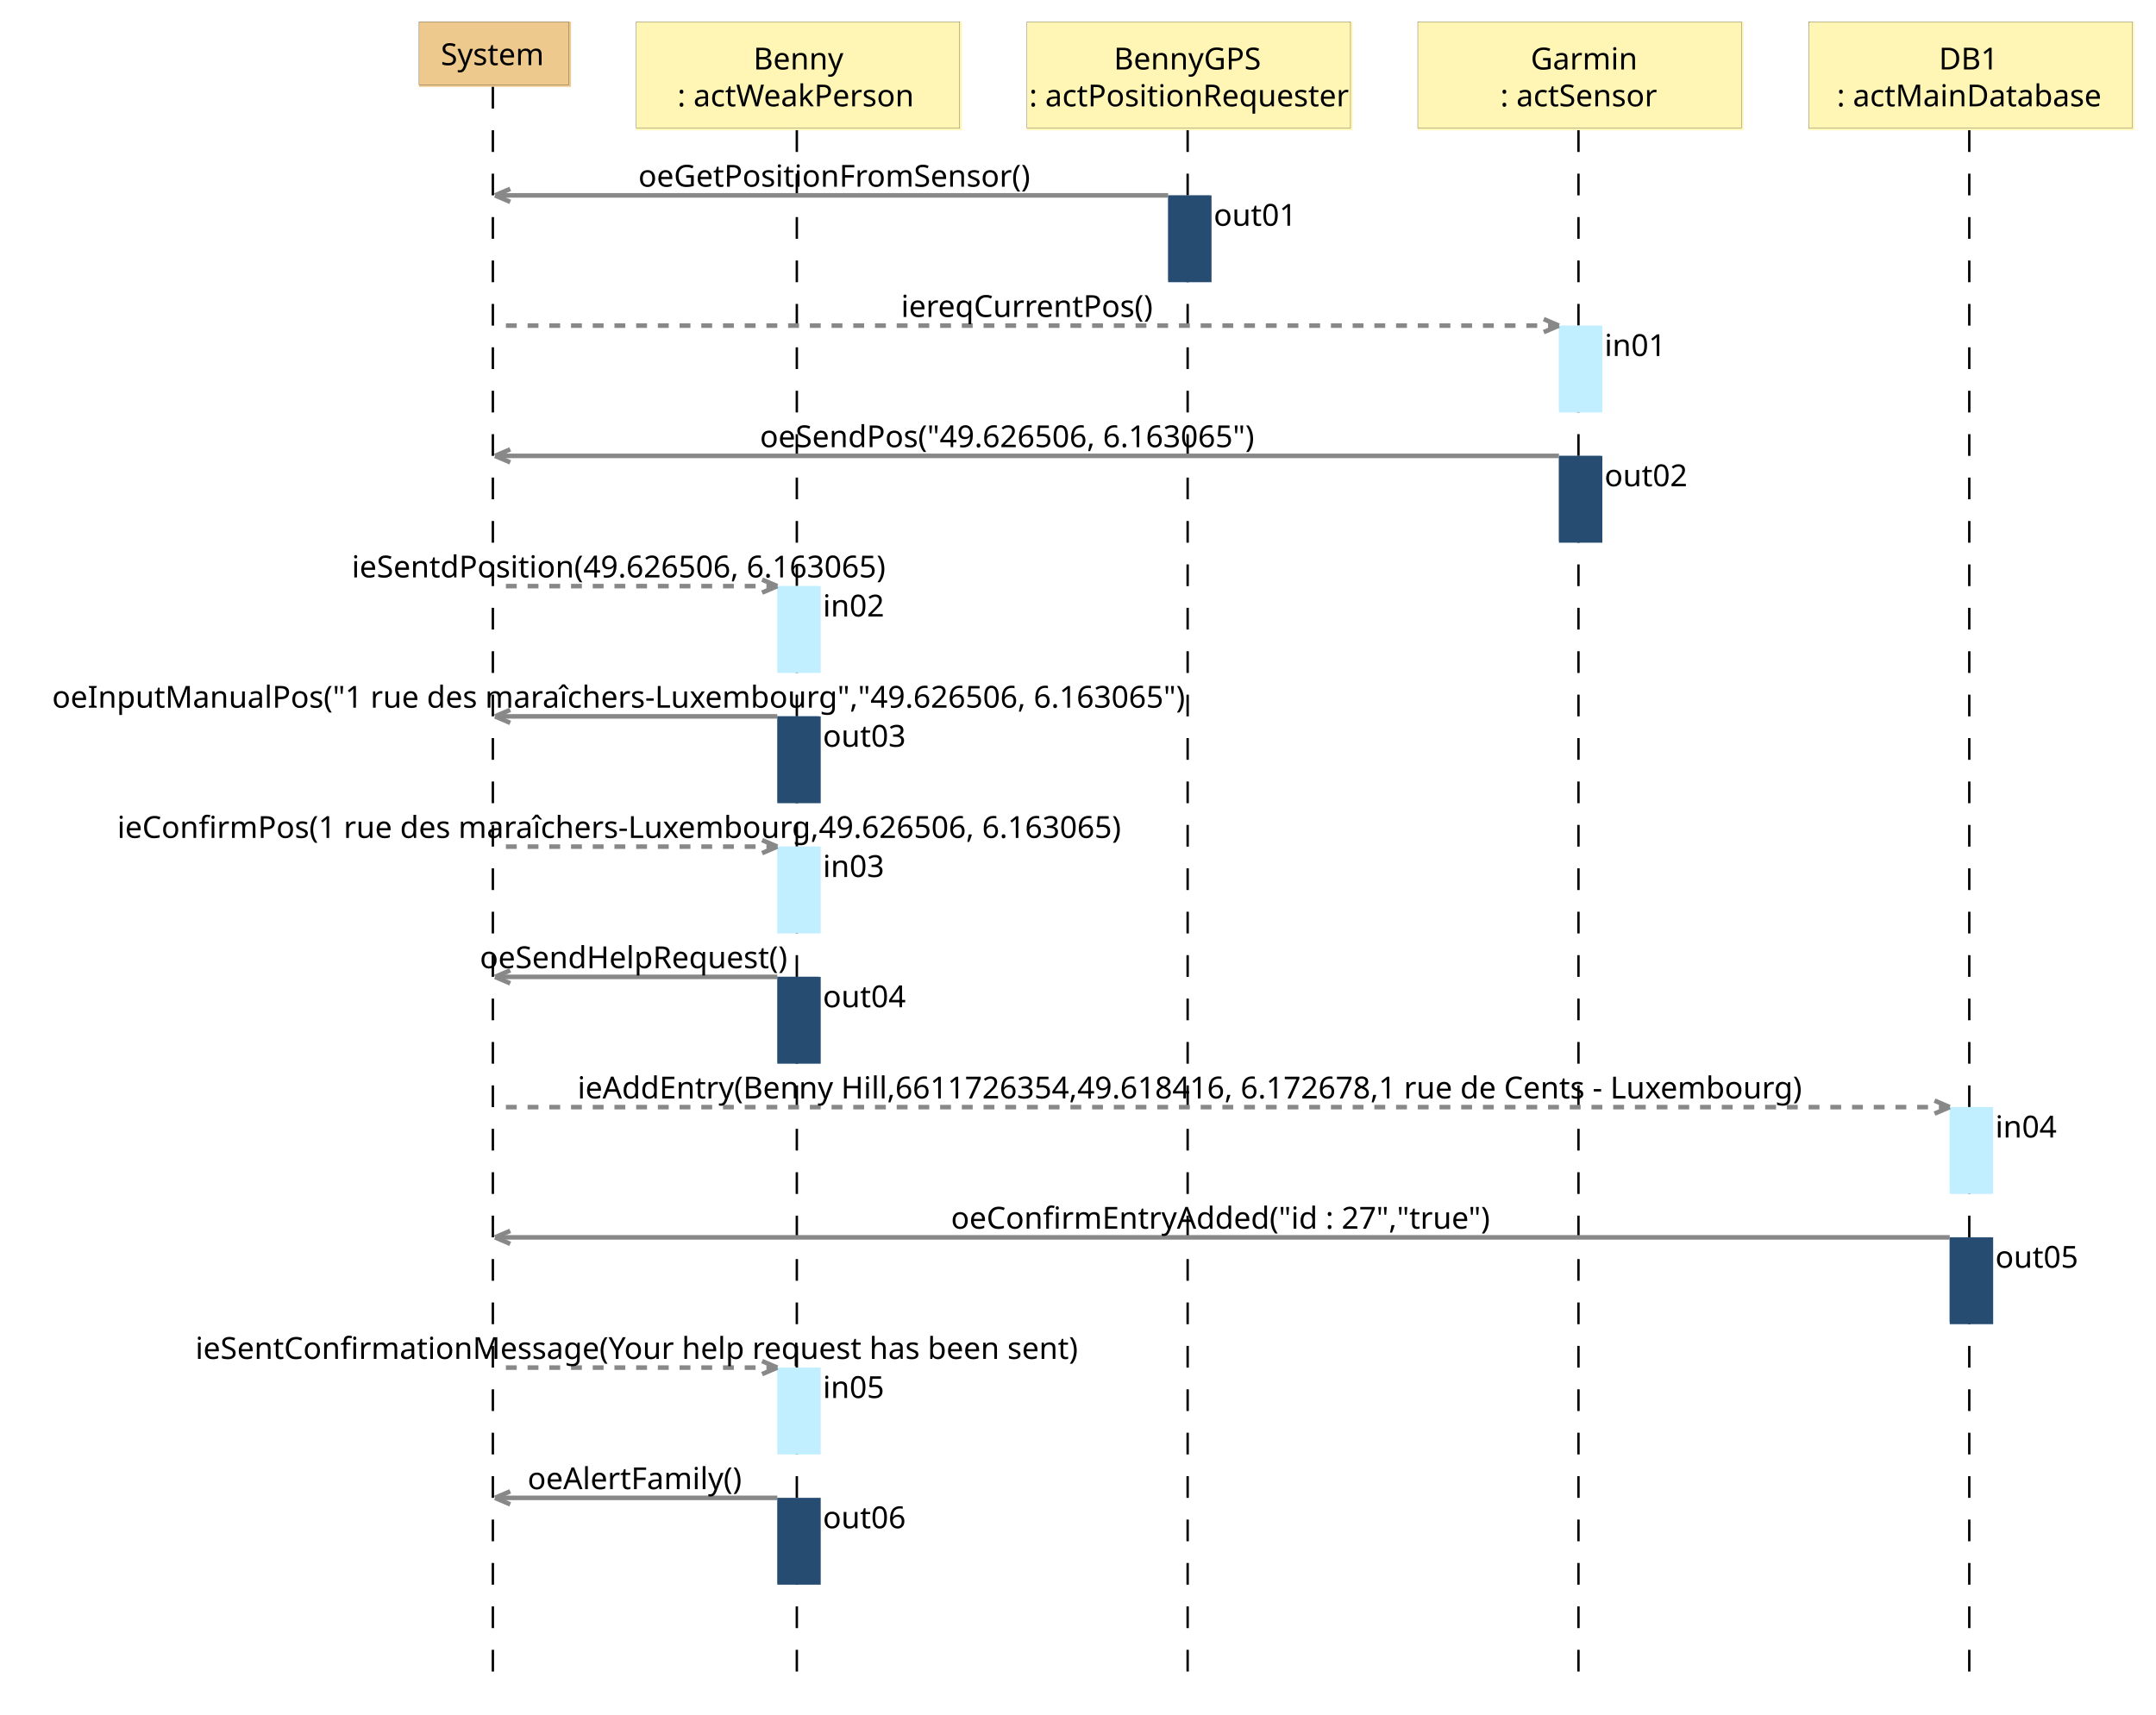
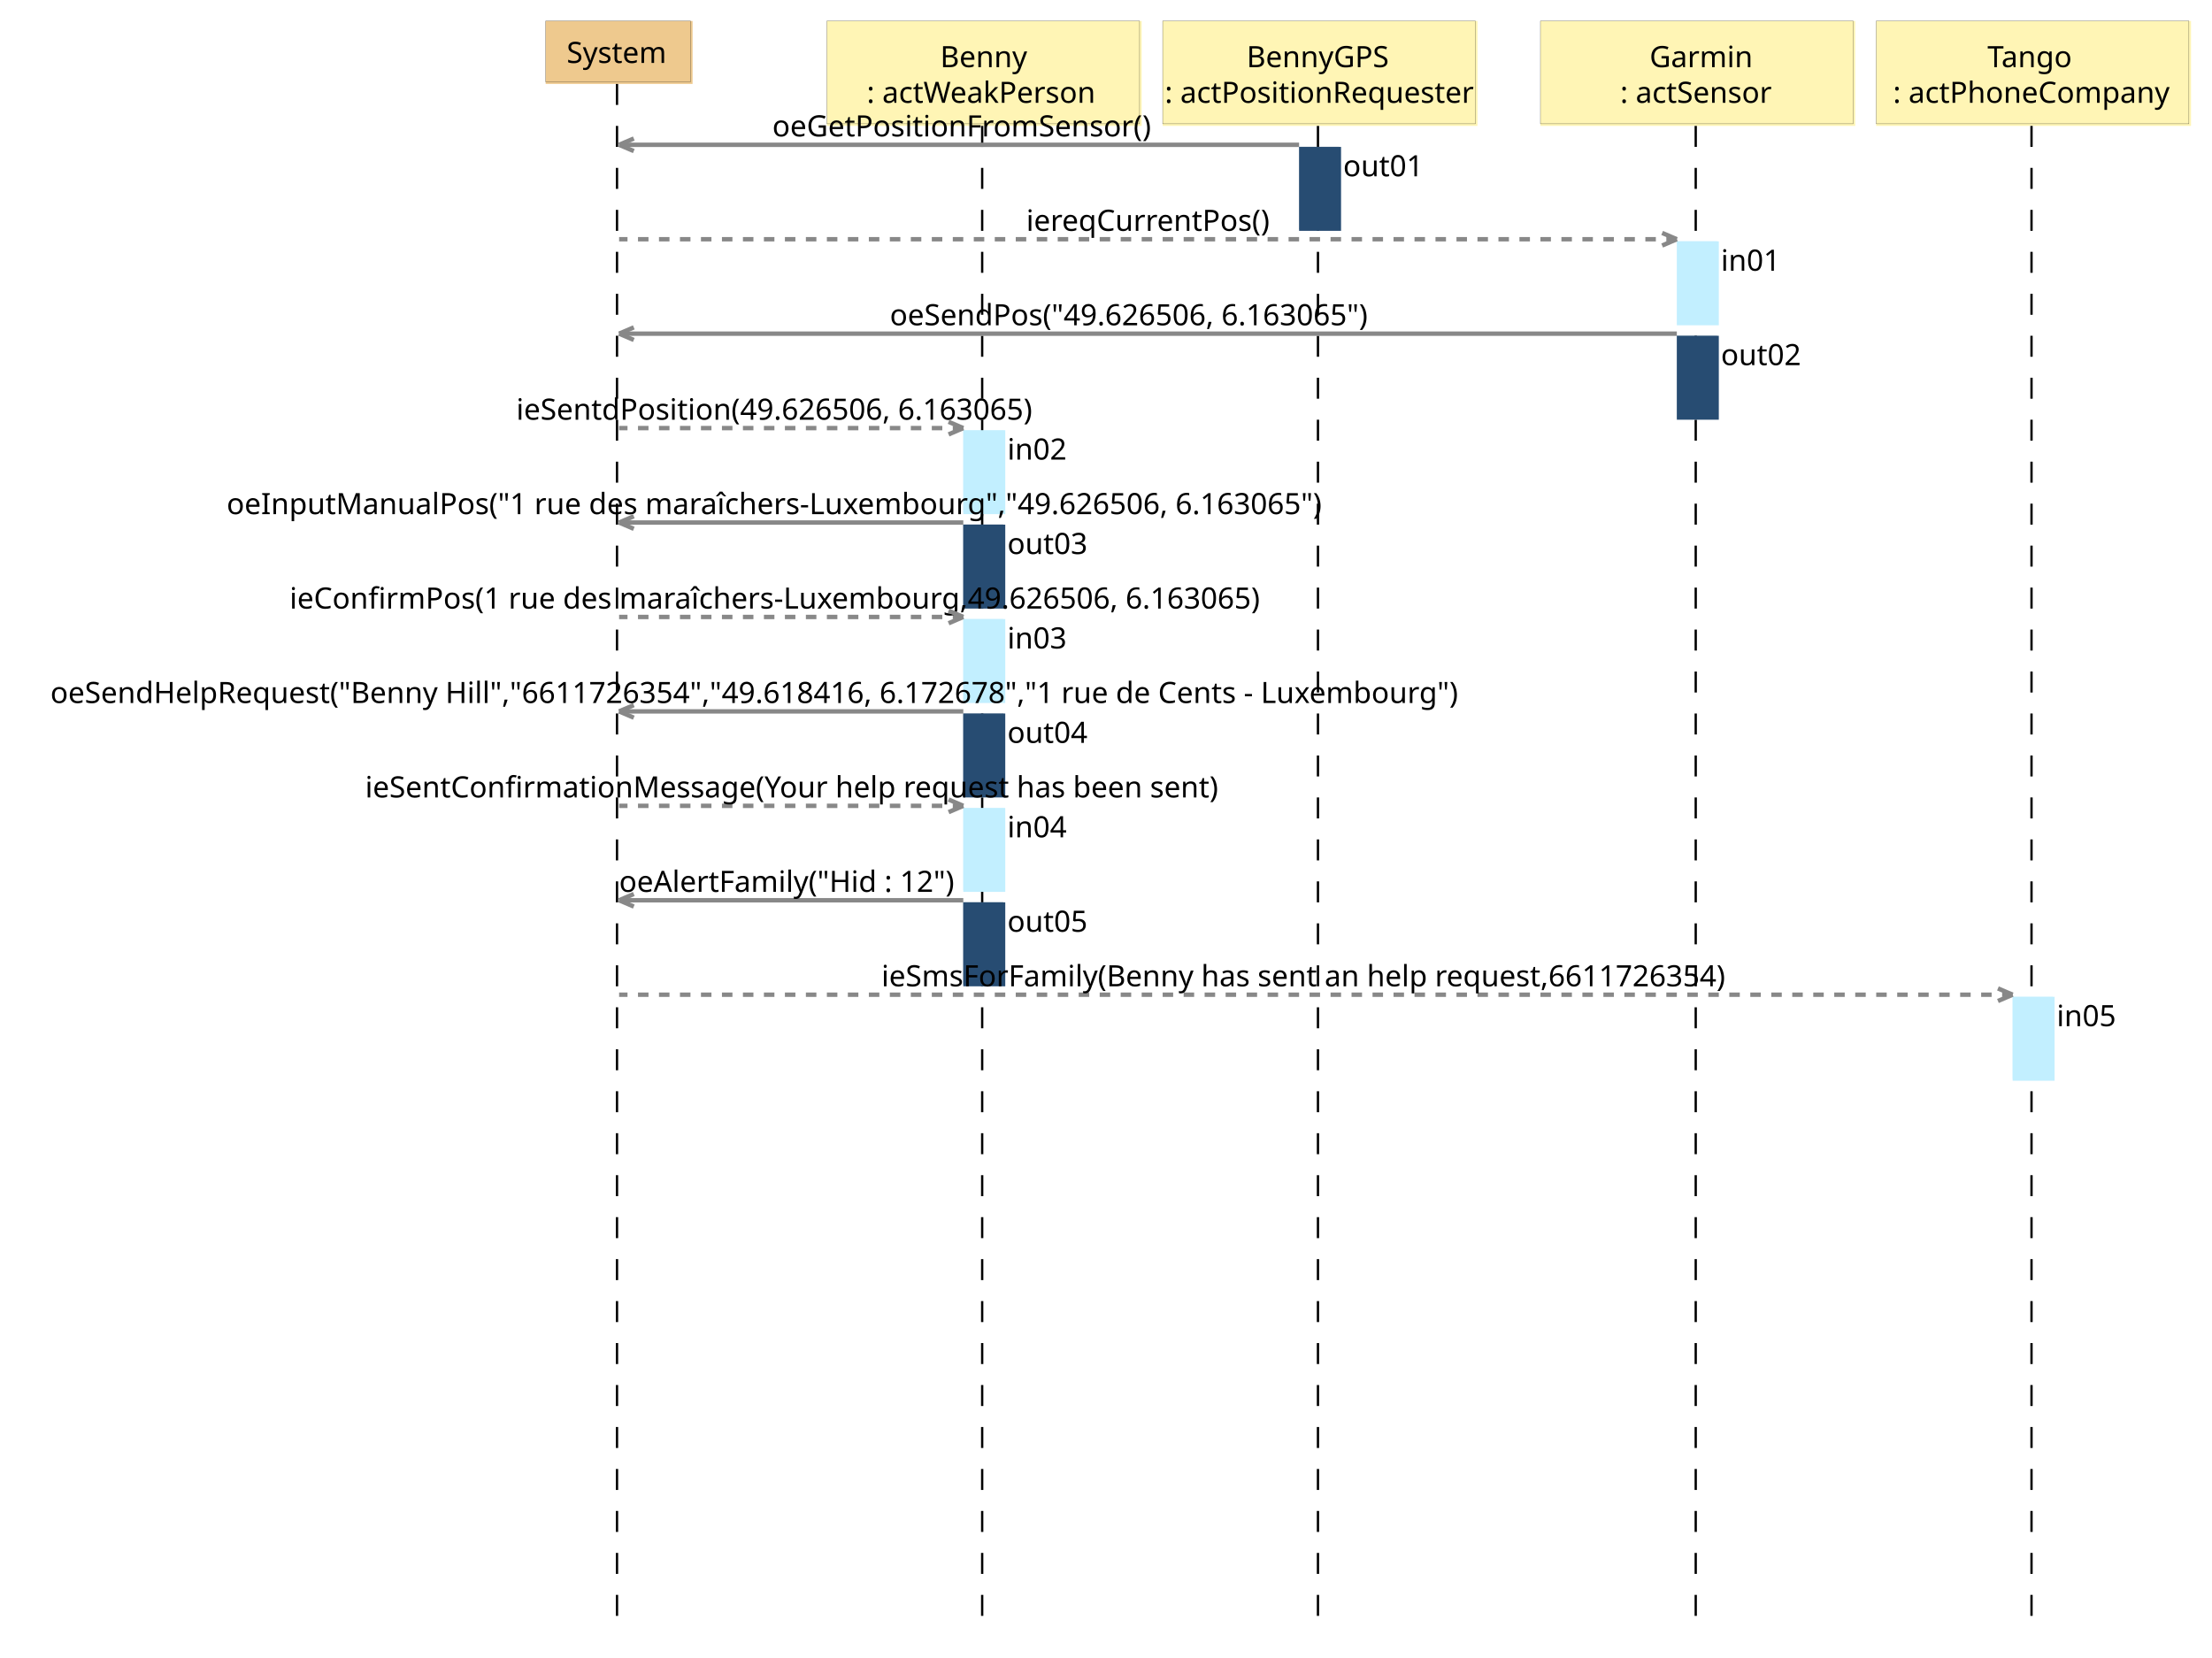
- <svg xmlns="http://www.w3.org/2000/svg" stroke-dasharray="none" shape-rendering="auto" font-family="'Dialog'" width="993" text-rendering="auto" fill-opacity="1" contentScriptType="text/ecmascript" color-interpolation="auto" color-rendering="auto" preserveAspectRatio="xMidYMid meet" font-size="12" viewBox="0 0 993 790" fill="black" stroke="black" image-rendering="auto" stroke-miterlimit="10" zoomAndPan="magnify" version="1.0" stroke-linecap="square" stroke-linejoin="miter" contentStyleType="text/css" font-style="normal" height="790" stroke-width="1" stroke-dashoffset="0" font-weight="normal" stroke-opacity="1">
+ <svg xmlns="http://www.w3.org/2000/svg" stroke-dasharray="none" shape-rendering="auto" font-family="'Dialog'" width="1054" text-rendering="auto" fill-opacity="1" contentScriptType="text/ecmascript" color-interpolation="auto" color-rendering="auto" preserveAspectRatio="xMidYMid meet" font-size="12" viewBox="0 0 1054 790" fill="black" stroke="black" image-rendering="auto" stroke-miterlimit="10" zoomAndPan="magnify" version="1.0" stroke-linecap="square" stroke-linejoin="miter" contentStyleType="text/css" font-style="normal" height="790" stroke-width="1" stroke-dashoffset="0" font-weight="normal" stroke-opacity="1">
  <defs id="genericDefs" />
  <g>
    <defs id="defs1">
      <clipPath clipPathUnits="userSpaceOnUse" id="clipPath1">
-         <path d="M192 9 L264 9 L264 41 L192 41 L192 9 Z" />
+         <path d="M259 9 L331 9 L331 41 L259 41 L259 9 Z" />
      </clipPath>
      <clipPath clipPathUnits="userSpaceOnUse" id="clipPath2">
-         <path d="M192 9 L268 9 L268 41 L192 41 L192 9 Z" />
+         <path d="M259 9 L335 9 L335 41 L259 41 L259 9 Z" />
      </clipPath>
      <clipPath clipPathUnits="userSpaceOnUse" id="clipPath3">
-         <path d="M222 39 L234 39 L234 781 L222 781 L222 39 Z" />
+         <path d="M289 39 L301 39 L301 781 L289 781 L289 39 Z" />
      </clipPath>
      <clipPath clipPathUnits="userSpaceOnUse" id="clipPath4">
-         <path d="M292 9 L444 9 L444 61 L292 61 L292 9 Z" />
+         <path d="M393 9 L545 9 L545 61 L393 61 L393 9 Z" />
      </clipPath>
      <clipPath clipPathUnits="userSpaceOnUse" id="clipPath5">
-         <path d="M292 9 L448 9 L448 61 L292 61 L292 9 Z" />
+         <path d="M393 9 L549 9 L549 61 L393 61 L393 9 Z" />
      </clipPath>
      <clipPath clipPathUnits="userSpaceOnUse" id="clipPath6">
-         <path d="M292 9 L447 9 L447 61 L292 61 L292 9 Z" />
+         <path d="M393 9 L548 9 L548 61 L393 61 L393 9 Z" />
      </clipPath>
      <clipPath clipPathUnits="userSpaceOnUse" id="clipPath7">
-         <path d="M362 59 L374 59 L374 781 L362 781 L362 59 Z" />
+         <path d="M463 59 L475 59 L475 781 L463 781 L463 59 Z" />
      </clipPath>
      <clipPath clipPathUnits="userSpaceOnUse" id="clipPath8">
-         <path d="M357 329 L379 329 L379 371 L357 371 L357 329 Z" />
+         <path d="M458 249 L480 249 L480 291 L458 291 L458 249 Z" />
      </clipPath>
      <clipPath clipPathUnits="userSpaceOnUse" id="clipPath9">
-         <path d="M378 329 L422 329 L422 348 L378 348 L378 329 Z" />
+         <path d="M479 249 L523 249 L523 268 L479 268 L479 249 Z" />
      </clipPath>
      <clipPath clipPathUnits="userSpaceOnUse" id="clipPath10">
-         <path d="M357 449 L379 449 L379 491 L357 491 L357 449 Z" />
+         <path d="M458 339 L480 339 L480 381 L458 381 L458 339 Z" />
      </clipPath>
      <clipPath clipPathUnits="userSpaceOnUse" id="clipPath11">
-         <path d="M378 449 L422 449 L422 468 L378 468 L378 449 Z" />
+         <path d="M479 339 L523 339 L523 358 L479 358 L479 339 Z" />
      </clipPath>
      <clipPath clipPathUnits="userSpaceOnUse" id="clipPath12">
-         <path d="M357 689 L379 689 L379 731 L357 731 L357 689 Z" />
+         <path d="M458 429 L480 429 L480 471 L458 471 L458 429 Z" />
      </clipPath>
      <clipPath clipPathUnits="userSpaceOnUse" id="clipPath13">
-         <path d="M378 689 L422 689 L422 708 L378 708 L378 689 Z" />
+         <path d="M479 429 L523 429 L523 448 L479 448 L479 429 Z" />
      </clipPath>
      <clipPath clipPathUnits="userSpaceOnUse" id="clipPath14">
-         <path d="M357 269 L379 269 L379 311 L357 311 L357 269 Z" />
+         <path d="M458 204 L480 204 L480 246 L458 246 L458 204 Z" />
      </clipPath>
      <clipPath clipPathUnits="userSpaceOnUse" id="clipPath15">
-         <path d="M378 269 L412 269 L412 288 L378 288 L378 269 Z" />
+         <path d="M479 204 L513 204 L513 223 L479 223 L479 204 Z" />
      </clipPath>
      <clipPath clipPathUnits="userSpaceOnUse" id="clipPath16">
-         <path d="M357 389 L379 389 L379 431 L357 431 L357 389 Z" />
+         <path d="M458 294 L480 294 L480 336 L458 336 L458 294 Z" />
      </clipPath>
      <clipPath clipPathUnits="userSpaceOnUse" id="clipPath17">
-         <path d="M378 389 L412 389 L412 408 L378 408 L378 389 Z" />
+         <path d="M479 294 L513 294 L513 313 L479 313 L479 294 Z" />
      </clipPath>
      <clipPath clipPathUnits="userSpaceOnUse" id="clipPath18">
-         <path d="M357 629 L379 629 L379 671 L357 671 L357 629 Z" />
+         <path d="M458 384 L480 384 L480 426 L458 426 L458 384 Z" />
      </clipPath>
      <clipPath clipPathUnits="userSpaceOnUse" id="clipPath19">
-         <path d="M378 629 L412 629 L412 648 L378 648 L378 629 Z" />
+         <path d="M479 384 L513 384 L513 403 L479 403 L479 384 Z" />
      </clipPath>
      <clipPath clipPathUnits="userSpaceOnUse" id="clipPath20">
-         <path d="M472 9 L624 9 L624 61 L472 61 L472 9 Z" />
+         <path d="M553 9 L705 9 L705 61 L553 61 L553 9 Z" />
      </clipPath>
      <clipPath clipPathUnits="userSpaceOnUse" id="clipPath21">
-         <path d="M472 9 L628 9 L628 61 L472 61 L472 9 Z" />
+         <path d="M553 9 L709 9 L709 61 L553 61 L553 9 Z" />
      </clipPath>
      <clipPath clipPathUnits="userSpaceOnUse" id="clipPath22">
-         <path d="M472 9 L627 9 L627 61 L472 61 L472 9 Z" />
+         <path d="M553 9 L708 9 L708 61 L553 61 L553 9 Z" />
      </clipPath>
      <clipPath clipPathUnits="userSpaceOnUse" id="clipPath23">
-         <path d="M542 59 L554 59 L554 781 L542 781 L542 59 Z" />
+         <path d="M623 59 L635 59 L635 781 L623 781 L623 59 Z" />
      </clipPath>
      <clipPath clipPathUnits="userSpaceOnUse" id="clipPath24">
-         <path d="M537 89 L559 89 L559 131 L537 131 L537 89 Z" />
+         <path d="M618 69 L640 69 L640 111 L618 111 L618 69 Z" />
      </clipPath>
      <clipPath clipPathUnits="userSpaceOnUse" id="clipPath25">
-         <path d="M558 89 L602 89 L602 108 L558 108 L558 89 Z" />
+         <path d="M639 69 L683 69 L683 88 L639 88 L639 69 Z" />
      </clipPath>
      <clipPath clipPathUnits="userSpaceOnUse" id="clipPath26">
-         <path d="M652 9 L804 9 L804 61 L652 61 L652 9 Z" />
+         <path d="M733 9 L885 9 L885 61 L733 61 L733 9 Z" />
      </clipPath>
      <clipPath clipPathUnits="userSpaceOnUse" id="clipPath27">
-         <path d="M652 9 L807 9 L807 61 L652 61 L652 9 Z" />
+         <path d="M733 9 L888 9 L888 61 L733 61 L733 9 Z" />
      </clipPath>
      <clipPath clipPathUnits="userSpaceOnUse" id="clipPath28">
-         <path d="M722 59 L734 59 L734 781 L722 781 L722 59 Z" />
+         <path d="M803 59 L815 59 L815 781 L803 781 L803 59 Z" />
      </clipPath>
      <clipPath clipPathUnits="userSpaceOnUse" id="clipPath29">
-         <path d="M717 209 L739 209 L739 251 L717 251 L717 209 Z" />
+         <path d="M798 159 L820 159 L820 201 L798 201 L798 159 Z" />
      </clipPath>
      <clipPath clipPathUnits="userSpaceOnUse" id="clipPath30">
-         <path d="M738 209 L782 209 L782 228 L738 228 L738 209 Z" />
+         <path d="M819 159 L863 159 L863 178 L819 178 L819 159 Z" />
      </clipPath>
      <clipPath clipPathUnits="userSpaceOnUse" id="clipPath31">
-         <path d="M717 149 L739 149 L739 191 L717 191 L717 149 Z" />
+         <path d="M798 114 L820 114 L820 156 L798 156 L798 114 Z" />
      </clipPath>
      <clipPath clipPathUnits="userSpaceOnUse" id="clipPath32">
-         <path d="M738 149 L772 149 L772 168 L738 168 L738 149 Z" />
+         <path d="M819 114 L853 114 L853 133 L819 133 L819 114 Z" />
      </clipPath>
      <clipPath clipPathUnits="userSpaceOnUse" id="clipPath33">
-         <path d="M832 9 L984 9 L984 61 L832 61 L832 9 Z" />
+         <path d="M893 9 L1045 9 L1045 61 L893 61 L893 9 Z" />
      </clipPath>
      <clipPath clipPathUnits="userSpaceOnUse" id="clipPath34">
-         <path d="M832 9 L988 9 L988 61 L832 61 L832 9 Z" />
+         <path d="M893 9 L1049 9 L1049 61 L893 61 L893 9 Z" />
      </clipPath>
      <clipPath clipPathUnits="userSpaceOnUse" id="clipPath35">
-         <path d="M832 9 L987 9 L987 61 L832 61 L832 9 Z" />
+         <path d="M893 9 L1048 9 L1048 61 L893 61 L893 9 Z" />
      </clipPath>
      <clipPath clipPathUnits="userSpaceOnUse" id="clipPath36">
-         <path d="M902 59 L914 59 L914 781 L902 781 L902 59 Z" />
+         <path d="M963 59 L975 59 L975 781 L963 781 L963 59 Z" />
      </clipPath>
      <clipPath clipPathUnits="userSpaceOnUse" id="clipPath37">
-         <path d="M897 569 L919 569 L919 611 L897 611 L897 569 Z" />
+         <path d="M958 474 L980 474 L980 516 L958 516 L958 474 Z" />
      </clipPath>
      <clipPath clipPathUnits="userSpaceOnUse" id="clipPath38">
-         <path d="M918 569 L962 569 L962 588 L918 588 L918 569 Z" />
+         <path d="M979 474 L1013 474 L1013 493 L979 493 L979 474 Z" />
      </clipPath>
      <clipPath clipPathUnits="userSpaceOnUse" id="clipPath39">
-         <path d="M897 509 L919 509 L919 551 L897 551 L897 509 Z" />
+         <path d="M-1 -1 L1055 -1 L1055 791 L-1 791 L-1 -1 Z" />
      </clipPath>
      <clipPath clipPathUnits="userSpaceOnUse" id="clipPath40">
-         <path d="M918 509 L952 509 L952 528 L918 528 L918 509 Z" />
+         <path d="M367 50 L550 50 L550 69 L367 69 L367 50 Z" />
      </clipPath>
      <clipPath clipPathUnits="userSpaceOnUse" id="clipPath41">
-         <path d="M-1 -1 L994 -1 L994 791 L-1 791 L-1 -1 Z" />
+         <path d="M293 64 L305 64 L305 75 L293 75 L293 64 Z" />
      </clipPath>
      <clipPath clipPathUnits="userSpaceOnUse" id="clipPath42">
-         <path d="M293 71 L476 71 L476 90 L293 90 L293 71 Z" />
+         <path d="M423 140 L675 140 L675 159 L423 159 L423 140 Z" />
      </clipPath>
      <clipPath clipPathUnits="userSpaceOnUse" id="clipPath43">
-         <path d="M226 85 L238 85 L238 96 L226 96 L226 85 Z" />
+         <path d="M293 154 L305 154 L305 165 L293 165 L293 154 Z" />
      </clipPath>
      <clipPath clipPathUnits="userSpaceOnUse" id="clipPath44">
-         <path d="M349 191 L601 191 L601 210 L349 210 L349 191 Z" />
+         <path d="M107 230 L650 230 L650 249 L107 249 L107 230 Z" />
      </clipPath>
      <clipPath clipPathUnits="userSpaceOnUse" id="clipPath45">
-         <path d="M226 205 L238 205 L238 216 L226 216 L226 205 Z" />
+         <path d="M293 244 L305 244 L305 255 L293 255 L293 244 Z" />
      </clipPath>
      <clipPath clipPathUnits="userSpaceOnUse" id="clipPath46">
-         <path d="M23 311 L566 311 L566 330 L23 330 L23 311 Z" />
+         <path d="M23 320 L734 320 L734 339 L23 339 L23 320 Z" />
      </clipPath>
      <clipPath clipPathUnits="userSpaceOnUse" id="clipPath47">
-         <path d="M226 325 L238 325 L238 336 L226 336 L226 325 Z" />
+         <path d="M293 334 L305 334 L305 345 L293 345 L293 334 Z" />
      </clipPath>
      <clipPath clipPathUnits="userSpaceOnUse" id="clipPath48">
-         <path d="M220 431 L370 431 L370 450 L220 450 L220 431 Z" />
+         <path d="M294 410 L463 410 L463 429 L294 429 L294 410 Z" />
      </clipPath>
      <clipPath clipPathUnits="userSpaceOnUse" id="clipPath49">
-         <path d="M226 445 L238 445 L238 456 L226 456 L226 445 Z" />
+         <path d="M293 424 L305 424 L305 435 L293 435 L293 424 Z" />
      </clipPath>
      <clipPath clipPathUnits="userSpaceOnUse" id="clipPath50">
-         <path d="M437 551 L693 551 L693 570 L437 570 L437 551 Z" />
+         <path d="M488 95 L609 95 L609 114 L488 114 L488 95 Z" />
      </clipPath>
      <clipPath clipPathUnits="userSpaceOnUse" id="clipPath51">
-         <path d="M226 565 L238 565 L238 576 L226 576 L226 565 Z" />
+         <path d="M790 109 L802 109 L802 120 L790 120 L790 109 Z" />
      </clipPath>
      <clipPath clipPathUnits="userSpaceOnUse" id="clipPath52">
-         <path d="M242 671 L347 671 L347 690 L242 690 L242 671 Z" />
+         <path d="M245 185 L512 185 L512 204 L245 204 L245 185 Z" />
      </clipPath>
      <clipPath clipPathUnits="userSpaceOnUse" id="clipPath53">
-         <path d="M226 685 L238 685 L238 696 L226 696 L226 685 Z" />
+         <path d="M450 199 L462 199 L462 210 L450 210 L450 199 Z" />
      </clipPath>
      <clipPath clipPathUnits="userSpaceOnUse" id="clipPath54">
-         <path d="M414 131 L535 131 L535 150 L414 150 L414 131 Z" />
+         <path d="M137 275 L620 275 L620 294 L137 294 L137 275 Z" />
      </clipPath>
      <clipPath clipPathUnits="userSpaceOnUse" id="clipPath55">
-         <path d="M709 145 L721 145 L721 156 L709 156 L709 145 Z" />
+         <path d="M450 289 L462 289 L462 300 L450 300 L450 289 Z" />
      </clipPath>
      <clipPath clipPathUnits="userSpaceOnUse" id="clipPath56">
-         <path d="M161 251 L428 251 L428 270 L161 270 L161 251 Z" />
+         <path d="M173 365 L584 365 L584 384 L173 384 L173 365 Z" />
      </clipPath>
      <clipPath clipPathUnits="userSpaceOnUse" id="clipPath57">
-         <path d="M349 265 L361 265 L361 276 L349 276 L349 265 Z" />
+         <path d="M450 379 L462 379 L462 390 L450 390 L450 379 Z" />
      </clipPath>
      <clipPath clipPathUnits="userSpaceOnUse" id="clipPath58">
-         <path d="M53 371 L536 371 L536 390 L53 390 L53 371 Z" />
+         <path d="M419 455 L838 455 L838 474 L419 474 L419 455 Z" />
      </clipPath>
      <clipPath clipPathUnits="userSpaceOnUse" id="clipPath59">
-         <path d="M349 385 L361 385 L361 396 L349 396 L349 385 Z" />
-       </clipPath>
-       <clipPath clipPathUnits="userSpaceOnUse" id="clipPath60">
-         <path d="M265 491 L865 491 L865 510 L265 510 L265 491 Z" />
-       </clipPath>
-       <clipPath clipPathUnits="userSpaceOnUse" id="clipPath61">
-         <path d="M889 505 L901 505 L901 516 L889 516 L889 505 Z" />
-       </clipPath>
-       <clipPath clipPathUnits="userSpaceOnUse" id="clipPath62">
-         <path d="M89 611 L500 611 L500 630 L89 630 L89 611 Z" />
-       </clipPath>
-       <clipPath clipPathUnits="userSpaceOnUse" id="clipPath63">
-         <path d="M349 625 L361 625 L361 636 L349 636 L349 625 Z" />
+         <path d="M950 469 L962 469 L962 480 L950 480 L950 469 Z" />
      </clipPath>
    </defs>
    <g font-size="9" fill="rgb(238,201,142)" stroke-linejoin="round" stroke="rgb(238,201,142)" stroke-width="0" stroke-miterlimit="0">
-       <rect x="193" y="10" clip-path="url(#clipPath1)" width="70" height="30" stroke="none" />
+       <rect x="260" y="10" clip-path="url(#clipPath1)" width="70" height="30" stroke="none" />
    </g>
    <g font-size="9" stroke-width="0.1" stroke-linecap="butt">
-       <rect x="193" y="10" clip-path="url(#clipPath1)" fill="none" width="69" height="29" />
-       <text x="203" font-size="14" y="30" clip-path="url(#clipPath2)" stroke="none" xml:space="preserve">System</text>
-       <line clip-path="url(#clipPath3)" fill="none" x1="227" x2="227" y1="40" y2="780" stroke-dasharray="10,10" stroke-width="1.1" />
+       <rect x="260" y="10" clip-path="url(#clipPath1)" fill="none" width="69" height="29" />
+       <text x="270" font-size="14" y="30" clip-path="url(#clipPath2)" stroke="none" xml:space="preserve">System</text>
+       <line clip-path="url(#clipPath3)" fill="none" x1="294" x2="294" y1="40" y2="780" stroke-dasharray="10,10" stroke-width="1.1" />
    </g>
    <g stroke-linecap="butt" font-size="9" fill="rgb(255,245,181)" stroke-dasharray="10,10" stroke="rgb(255,245,181)" stroke-width="1.1">
-       <rect x="293" y="10" clip-path="url(#clipPath4)" width="150" height="50" stroke="none" />
+       <rect x="394" y="10" clip-path="url(#clipPath4)" width="150" height="50" stroke="none" />
    </g>
    <g font-size="9" stroke-width="0.1" stroke-linecap="butt">
-       <rect x="293" y="10" clip-path="url(#clipPath4)" fill="none" width="149" height="49" />
-       <text x="347" font-size="14" y="32" clip-path="url(#clipPath5)" stroke="none" xml:space="preserve">Benny</text>
-       <text x="312" font-size="14" y="49" clip-path="url(#clipPath6)" stroke="none" xml:space="preserve">: actWeakPerson</text>
-       <line clip-path="url(#clipPath7)" fill="none" x1="367" x2="367" y1="60" y2="780" stroke-dasharray="10,10" stroke-width="1.1" />
+       <rect x="394" y="10" clip-path="url(#clipPath4)" fill="none" width="149" height="49" />
+       <text x="448" font-size="14" y="32" clip-path="url(#clipPath5)" stroke="none" xml:space="preserve">Benny</text>
+       <text x="413" font-size="14" y="49" clip-path="url(#clipPath6)" stroke="none" xml:space="preserve">: actWeakPerson</text>
+       <line clip-path="url(#clipPath7)" fill="none" x1="468" x2="468" y1="60" y2="780" stroke-dasharray="10,10" stroke-width="1.1" />
    </g>
    <g stroke-linecap="butt" font-size="9" fill="rgb(39,76,114)" stroke-dasharray="10,10" stroke="rgb(39,76,114)" stroke-width="1.1">
-       <rect x="358" y="330" clip-path="url(#clipPath8)" width="20" height="40" stroke="none" />
-       <rect x="358" y="330" clip-path="url(#clipPath8)" fill="none" width="19" stroke-dasharray="none" height="39" stroke-width="0.1" />
+       <rect x="459" y="250" clip-path="url(#clipPath8)" width="20" height="40" stroke="none" />
+       <rect x="459" y="250" clip-path="url(#clipPath8)" fill="none" width="19" stroke-dasharray="none" height="39" stroke-width="0.1" />
    </g>
    <g font-size="14" stroke-width="0.1" stroke-linecap="butt">
-       <text xml:space="preserve" x="379" y="344" clip-path="url(#clipPath9)" stroke="none">out03</text>
-       <rect x="358" y="450" clip-path="url(#clipPath10)" fill="rgb(39,76,114)" width="20" height="40" stroke="none" />
-       <rect x="358" y="450" clip-path="url(#clipPath10)" fill="none" width="19" height="39" stroke="rgb(39,76,114)" />
-       <text xml:space="preserve" x="379" y="464" clip-path="url(#clipPath11)" stroke="none">out04</text>
-       <rect x="358" y="690" clip-path="url(#clipPath12)" fill="rgb(39,76,114)" width="20" height="40" stroke="none" />
-       <rect x="358" y="690" clip-path="url(#clipPath12)" fill="none" width="19" height="39" stroke="rgb(39,76,114)" />
-       <text xml:space="preserve" x="379" y="704" clip-path="url(#clipPath13)" stroke="none">out06</text>
-       <rect x="358" y="270" clip-path="url(#clipPath14)" fill="rgb(194,239,255)" width="20" height="40" stroke="none" />
-       <rect x="358" y="270" clip-path="url(#clipPath14)" fill="none" width="19" height="39" stroke="rgb(194,239,255)" />
-       <text xml:space="preserve" x="379" y="284" clip-path="url(#clipPath15)" stroke="none">in02</text>
-       <rect x="358" y="390" clip-path="url(#clipPath16)" fill="rgb(194,239,255)" width="20" height="40" stroke="none" />
-       <rect x="358" y="390" clip-path="url(#clipPath16)" fill="none" width="19" height="39" stroke="rgb(194,239,255)" />
-       <text xml:space="preserve" x="379" y="404" clip-path="url(#clipPath17)" stroke="none">in03</text>
-       <rect x="358" y="630" clip-path="url(#clipPath18)" fill="rgb(194,239,255)" width="20" height="40" stroke="none" />
-       <rect x="358" y="630" clip-path="url(#clipPath18)" fill="none" width="19" height="39" stroke="rgb(194,239,255)" />
-       <text xml:space="preserve" x="379" y="644" clip-path="url(#clipPath19)" stroke="none">in05</text>
-       <rect x="473" y="10" clip-path="url(#clipPath20)" fill="rgb(255,245,181)" width="150" height="50" stroke="none" />
-       <rect x="473" y="10" clip-path="url(#clipPath20)" fill="none" width="149" height="49" />
-       <text xml:space="preserve" x="513" y="32" clip-path="url(#clipPath21)" stroke="none">BennyGPS</text>
-       <text xml:space="preserve" x="474" y="49" clip-path="url(#clipPath22)" stroke="none">: actPositionRequester</text>
-       <line clip-path="url(#clipPath23)" fill="none" x1="547" x2="547" y1="60" y2="780" stroke-dasharray="10,10" stroke-width="1.1" />
+       <text xml:space="preserve" x="480" y="264" clip-path="url(#clipPath9)" stroke="none">out03</text>
+       <rect x="459" y="340" clip-path="url(#clipPath10)" fill="rgb(39,76,114)" width="20" height="40" stroke="none" />
+       <rect x="459" y="340" clip-path="url(#clipPath10)" fill="none" width="19" height="39" stroke="rgb(39,76,114)" />
+       <text xml:space="preserve" x="480" y="354" clip-path="url(#clipPath11)" stroke="none">out04</text>
+       <rect x="459" y="430" clip-path="url(#clipPath12)" fill="rgb(39,76,114)" width="20" height="40" stroke="none" />
+       <rect x="459" y="430" clip-path="url(#clipPath12)" fill="none" width="19" height="39" stroke="rgb(39,76,114)" />
+       <text xml:space="preserve" x="480" y="444" clip-path="url(#clipPath13)" stroke="none">out05</text>
+       <rect x="459" y="205" clip-path="url(#clipPath14)" fill="rgb(194,239,255)" width="20" height="40" stroke="none" />
+       <rect x="459" y="205" clip-path="url(#clipPath14)" fill="none" width="19" height="39" stroke="rgb(194,239,255)" />
+       <text xml:space="preserve" x="480" y="219" clip-path="url(#clipPath15)" stroke="none">in02</text>
+       <rect x="459" y="295" clip-path="url(#clipPath16)" fill="rgb(194,239,255)" width="20" height="40" stroke="none" />
+       <rect x="459" y="295" clip-path="url(#clipPath16)" fill="none" width="19" height="39" stroke="rgb(194,239,255)" />
+       <text xml:space="preserve" x="480" y="309" clip-path="url(#clipPath17)" stroke="none">in03</text>
+       <rect x="459" y="385" clip-path="url(#clipPath18)" fill="rgb(194,239,255)" width="20" height="40" stroke="none" />
+       <rect x="459" y="385" clip-path="url(#clipPath18)" fill="none" width="19" height="39" stroke="rgb(194,239,255)" />
+       <text xml:space="preserve" x="480" y="399" clip-path="url(#clipPath19)" stroke="none">in04</text>
+       <rect x="554" y="10" clip-path="url(#clipPath20)" fill="rgb(255,245,181)" width="150" height="50" stroke="none" />
+       <rect x="554" y="10" clip-path="url(#clipPath20)" fill="none" width="149" height="49" />
+       <text xml:space="preserve" x="594" y="32" clip-path="url(#clipPath21)" stroke="none">BennyGPS</text>
+       <text xml:space="preserve" x="555" y="49" clip-path="url(#clipPath22)" stroke="none">: actPositionRequester</text>
+       <line clip-path="url(#clipPath23)" fill="none" x1="628" x2="628" y1="60" y2="780" stroke-dasharray="10,10" stroke-width="1.1" />
    </g>
    <g stroke-linecap="butt" font-size="9" fill="rgb(39,76,114)" stroke-dasharray="10,10" stroke="rgb(39,76,114)" stroke-width="1.1">
-       <rect x="538" y="90" clip-path="url(#clipPath24)" width="20" height="40" stroke="none" />
-       <rect x="538" y="90" clip-path="url(#clipPath24)" fill="none" width="19" stroke-dasharray="none" height="39" stroke-width="0.1" />
+       <rect x="619" y="70" clip-path="url(#clipPath24)" width="20" height="40" stroke="none" />
+       <rect x="619" y="70" clip-path="url(#clipPath24)" fill="none" width="19" stroke-dasharray="none" height="39" stroke-width="0.1" />
    </g>
    <g font-size="14" stroke-width="0.1" stroke-linecap="butt">
-       <text xml:space="preserve" x="559" y="104" clip-path="url(#clipPath25)" stroke="none">out01</text>
-       <rect x="653" y="10" clip-path="url(#clipPath26)" fill="rgb(255,245,181)" width="150" height="50" stroke="none" />
-       <rect x="653" y="10" clip-path="url(#clipPath26)" fill="none" width="149" height="49" />
-       <text xml:space="preserve" x="705" y="32" clip-path="url(#clipPath27)" stroke="none">Garmin</text>
-       <text xml:space="preserve" x="691" y="49" clip-path="url(#clipPath27)" stroke="none">: actSensor</text>
-       <line clip-path="url(#clipPath28)" fill="none" x1="727" x2="727" y1="60" y2="780" stroke-dasharray="10,10" stroke-width="1.1" />
+       <text xml:space="preserve" x="640" y="84" clip-path="url(#clipPath25)" stroke="none">out01</text>
+       <rect x="734" y="10" clip-path="url(#clipPath26)" fill="rgb(255,245,181)" width="150" height="50" stroke="none" />
+       <rect x="734" y="10" clip-path="url(#clipPath26)" fill="none" width="149" height="49" />
+       <text xml:space="preserve" x="786" y="32" clip-path="url(#clipPath27)" stroke="none">Garmin</text>
+       <text xml:space="preserve" x="772" y="49" clip-path="url(#clipPath27)" stroke="none">: actSensor</text>
+       <line clip-path="url(#clipPath28)" fill="none" x1="808" x2="808" y1="60" y2="780" stroke-dasharray="10,10" stroke-width="1.1" />
    </g>
    <g stroke-linecap="butt" font-size="9" fill="rgb(39,76,114)" stroke-dasharray="10,10" stroke="rgb(39,76,114)" stroke-width="1.1">
-       <rect x="718" y="210" clip-path="url(#clipPath29)" width="20" height="40" stroke="none" />
-       <rect x="718" y="210" clip-path="url(#clipPath29)" fill="none" width="19" stroke-dasharray="none" height="39" stroke-width="0.1" />
+       <rect x="799" y="160" clip-path="url(#clipPath29)" width="20" height="40" stroke="none" />
+       <rect x="799" y="160" clip-path="url(#clipPath29)" fill="none" width="19" stroke-dasharray="none" height="39" stroke-width="0.1" />
    </g>
    <g font-size="14" stroke-width="0.1" stroke-linecap="butt">
-       <text xml:space="preserve" x="739" y="224" clip-path="url(#clipPath30)" stroke="none">out02</text>
-       <rect x="718" y="150" clip-path="url(#clipPath31)" fill="rgb(194,239,255)" width="20" height="40" stroke="none" />
-       <rect x="718" y="150" clip-path="url(#clipPath31)" fill="none" width="19" height="39" stroke="rgb(194,239,255)" />
-       <text xml:space="preserve" x="739" y="164" clip-path="url(#clipPath32)" stroke="none">in01</text>
-       <rect x="833" y="10" clip-path="url(#clipPath33)" fill="rgb(255,245,181)" width="150" height="50" stroke="none" />
-       <rect x="833" y="10" clip-path="url(#clipPath33)" fill="none" width="149" height="49" />
-       <text xml:space="preserve" x="893" y="32" clip-path="url(#clipPath34)" stroke="none">DB1</text>
-       <text xml:space="preserve" x="846" y="49" clip-path="url(#clipPath35)" stroke="none">: actMainDatabase</text>
-       <line clip-path="url(#clipPath36)" fill="none" x1="907" x2="907" y1="60" y2="780" stroke-dasharray="10,10" stroke-width="1.1" />
-     </g>
-     <g stroke-linecap="butt" font-size="9" fill="rgb(39,76,114)" stroke-dasharray="10,10" stroke="rgb(39,76,114)" stroke-width="1.1">
-       <rect x="898" y="570" clip-path="url(#clipPath37)" width="20" height="40" stroke="none" />
-       <rect x="898" y="570" clip-path="url(#clipPath37)" fill="none" width="19" stroke-dasharray="none" height="39" stroke-width="0.1" />
+       <text xml:space="preserve" x="820" y="174" clip-path="url(#clipPath30)" stroke="none">out02</text>
+       <rect x="799" y="115" clip-path="url(#clipPath31)" fill="rgb(194,239,255)" width="20" height="40" stroke="none" />
+       <rect x="799" y="115" clip-path="url(#clipPath31)" fill="none" width="19" height="39" stroke="rgb(194,239,255)" />
+       <text xml:space="preserve" x="820" y="129" clip-path="url(#clipPath32)" stroke="none">in01</text>
+       <rect x="894" y="10" clip-path="url(#clipPath33)" fill="rgb(255,245,181)" width="150" height="50" stroke="none" />
+       <rect x="894" y="10" clip-path="url(#clipPath33)" fill="none" width="149" height="49" />
+       <text xml:space="preserve" x="947" y="32" clip-path="url(#clipPath34)" stroke="none">Tango</text>
+       <text xml:space="preserve" x="902" y="49" clip-path="url(#clipPath35)" stroke="none">: actPhoneCompany</text>
+       <line clip-path="url(#clipPath36)" fill="none" x1="968" x2="968" y1="60" y2="780" stroke-dasharray="10,10" stroke-width="1.1" />
+     </g>
+     <g stroke-linecap="butt" font-size="9" fill="rgb(194,239,255)" stroke-dasharray="10,10" stroke="rgb(194,239,255)" stroke-width="1.1">
+       <rect x="959" y="475" clip-path="url(#clipPath37)" width="20" height="40" stroke="none" />
+       <rect x="959" y="475" clip-path="url(#clipPath37)" fill="none" width="19" stroke-dasharray="none" height="39" stroke-width="0.1" />
    </g>
    <g font-size="14" stroke-width="0.1" stroke-linecap="butt">
-       <text xml:space="preserve" x="919" y="584" clip-path="url(#clipPath38)" stroke="none">out05</text>
-       <rect x="898" y="510" clip-path="url(#clipPath39)" fill="rgb(194,239,255)" width="20" height="40" stroke="none" />
-       <rect x="898" y="510" clip-path="url(#clipPath39)" fill="none" width="19" height="39" stroke="rgb(194,239,255)" />
-       <text xml:space="preserve" x="919" y="524" clip-path="url(#clipPath40)" stroke="none">in04</text>
-       <line clip-path="url(#clipPath41)" fill="none" x1="538" x2="228" y1="90" y2="90" stroke="rgb(136,136,136)" stroke-width="2.1" />
-       <text x="294" y="86" clip-path="url(#clipPath42)" stroke="none" stroke-width="2.1" xml:space="preserve">oeGetPositionFromSensor()</text>
-       <line clip-path="url(#clipPath43)" fill="none" x1="235" x2="228" y1="87" y2="90" stroke="rgb(136,136,136)" stroke-width="2.1" />
-       <line clip-path="url(#clipPath43)" fill="none" x1="228" x2="235" y1="90" y2="93" stroke="rgb(136,136,136)" stroke-width="2.1" />
-       <line clip-path="url(#clipPath41)" fill="none" x1="718" x2="228" y1="210" y2="210" stroke="rgb(136,136,136)" stroke-width="2.1" />
-       <text x="350" y="206" clip-path="url(#clipPath44)" stroke="none" stroke-width="2.1" xml:space="preserve">oeSendPos("49.626506, 6.163065")</text>
-       <line clip-path="url(#clipPath45)" fill="none" x1="235" x2="228" y1="207" y2="210" stroke="rgb(136,136,136)" stroke-width="2.1" />
-       <line clip-path="url(#clipPath45)" fill="none" x1="228" x2="235" y1="210" y2="213" stroke="rgb(136,136,136)" stroke-width="2.1" />
-       <line clip-path="url(#clipPath41)" fill="none" x1="358" x2="228" y1="330" y2="330" stroke="rgb(136,136,136)" stroke-width="2.1" />
-       <text x="24" y="326" clip-path="url(#clipPath46)" stroke="none" stroke-width="2.1" xml:space="preserve">oeInputManualPos("1 rue des maraîchers-Luxembourg","49.626506, 6.163065")</text>
-       <line clip-path="url(#clipPath47)" fill="none" x1="235" x2="228" y1="327" y2="330" stroke="rgb(136,136,136)" stroke-width="2.1" />
-       <line clip-path="url(#clipPath47)" fill="none" x1="228" x2="235" y1="330" y2="333" stroke="rgb(136,136,136)" stroke-width="2.1" />
-       <line clip-path="url(#clipPath41)" fill="none" x1="358" x2="228" y1="450" y2="450" stroke="rgb(136,136,136)" stroke-width="2.1" />
-       <text x="221" y="446" clip-path="url(#clipPath48)" stroke="none" stroke-width="2.1" xml:space="preserve">oeSendHelpRequest()</text>
-       <line clip-path="url(#clipPath49)" fill="none" x1="235" x2="228" y1="447" y2="450" stroke="rgb(136,136,136)" stroke-width="2.1" />
-       <line clip-path="url(#clipPath49)" fill="none" x1="228" x2="235" y1="450" y2="453" stroke="rgb(136,136,136)" stroke-width="2.1" />
-       <line clip-path="url(#clipPath41)" fill="none" x1="898" x2="228" y1="570" y2="570" stroke="rgb(136,136,136)" stroke-width="2.1" />
-       <text x="438" y="566" clip-path="url(#clipPath50)" stroke="none" stroke-width="2.1" xml:space="preserve">oeConfirmEntryAdded("id : 27","true")</text>
-       <line clip-path="url(#clipPath51)" fill="none" x1="235" x2="228" y1="567" y2="570" stroke="rgb(136,136,136)" stroke-width="2.1" />
-       <line clip-path="url(#clipPath51)" fill="none" x1="228" x2="235" y1="570" y2="573" stroke="rgb(136,136,136)" stroke-width="2.1" />
-       <line clip-path="url(#clipPath41)" fill="none" x1="358" x2="228" y1="690" y2="690" stroke="rgb(136,136,136)" stroke-width="2.1" />
-       <text x="243" y="686" clip-path="url(#clipPath52)" stroke="none" stroke-width="2.1" xml:space="preserve">oeAlertFamily()</text>
-       <line clip-path="url(#clipPath53)" fill="none" x1="235" x2="228" y1="687" y2="690" stroke="rgb(136,136,136)" stroke-width="2.1" />
-       <line clip-path="url(#clipPath53)" fill="none" x1="228" x2="235" y1="690" y2="693" stroke="rgb(136,136,136)" stroke-width="2.1" />
+       <text xml:space="preserve" x="980" y="489" clip-path="url(#clipPath38)" stroke="none">in05</text>
+       <line clip-path="url(#clipPath39)" fill="none" x1="619" x2="295" y1="69" y2="69" stroke="rgb(136,136,136)" stroke-width="2.1" />
+       <text x="368" y="65" clip-path="url(#clipPath40)" stroke="none" stroke-width="2.1" xml:space="preserve">oeGetPositionFromSensor()</text>
+       <line clip-path="url(#clipPath41)" fill="none" x1="302" x2="295" y1="66" y2="69" stroke="rgb(136,136,136)" stroke-width="2.1" />
+       <line clip-path="url(#clipPath41)" fill="none" x1="295" x2="302" y1="69" y2="72" stroke="rgb(136,136,136)" stroke-width="2.1" />
+       <line clip-path="url(#clipPath39)" fill="none" x1="799" x2="295" y1="159" y2="159" stroke="rgb(136,136,136)" stroke-width="2.1" />
+       <text x="424" y="155" clip-path="url(#clipPath42)" stroke="none" stroke-width="2.1" xml:space="preserve">oeSendPos("49.626506, 6.163065")</text>
+       <line clip-path="url(#clipPath43)" fill="none" x1="302" x2="295" y1="156" y2="159" stroke="rgb(136,136,136)" stroke-width="2.1" />
+       <line clip-path="url(#clipPath43)" fill="none" x1="295" x2="302" y1="159" y2="162" stroke="rgb(136,136,136)" stroke-width="2.1" />
+       <line clip-path="url(#clipPath39)" fill="none" x1="459" x2="295" y1="249" y2="249" stroke="rgb(136,136,136)" stroke-width="2.1" />
+       <text x="108" y="245" clip-path="url(#clipPath44)" stroke="none" stroke-width="2.1" xml:space="preserve">oeInputManualPos("1 rue des maraîchers-Luxembourg","49.626506, 6.163065")</text>
+       <line clip-path="url(#clipPath45)" fill="none" x1="302" x2="295" y1="246" y2="249" stroke="rgb(136,136,136)" stroke-width="2.1" />
+       <line clip-path="url(#clipPath45)" fill="none" x1="295" x2="302" y1="249" y2="252" stroke="rgb(136,136,136)" stroke-width="2.1" />
+       <line clip-path="url(#clipPath39)" fill="none" x1="459" x2="295" y1="339" y2="339" stroke="rgb(136,136,136)" stroke-width="2.1" />
+       <text x="24" y="335" clip-path="url(#clipPath46)" stroke="none" stroke-width="2.1" xml:space="preserve">oeSendHelpRequest("Benny Hill","6611726354","49.618416, 6.172678","1 rue de Cents - Luxembourg")</text>
+       <line clip-path="url(#clipPath47)" fill="none" x1="302" x2="295" y1="336" y2="339" stroke="rgb(136,136,136)" stroke-width="2.1" />
+       <line clip-path="url(#clipPath47)" fill="none" x1="295" x2="302" y1="339" y2="342" stroke="rgb(136,136,136)" stroke-width="2.1" />
+       <line clip-path="url(#clipPath39)" fill="none" x1="459" x2="295" y1="429" y2="429" stroke="rgb(136,136,136)" stroke-width="2.1" />
+       <text x="295" y="425" clip-path="url(#clipPath48)" stroke="none" stroke-width="2.1" xml:space="preserve">oeAlertFamily("Hid : 12")</text>
+       <line clip-path="url(#clipPath49)" fill="none" x1="302" x2="295" y1="426" y2="429" stroke="rgb(136,136,136)" stroke-width="2.1" />
+       <line clip-path="url(#clipPath49)" fill="none" x1="295" x2="302" y1="429" y2="432" stroke="rgb(136,136,136)" stroke-width="2.1" />
    </g>
    <g stroke-linecap="butt" font-size="14" fill="rgb(136,136,136)" stroke-dasharray="5,5" stroke="rgb(136,136,136)" stroke-width="2.1">
-       <line clip-path="url(#clipPath41)" fill="none" x1="718" x2="228" y1="150" y2="150" />
-       <text x="415" y="146" clip-path="url(#clipPath54)" fill="black" stroke="none" xml:space="preserve">iereqCurrentPos()</text>
-       <line clip-path="url(#clipPath55)" fill="none" x1="711" x2="718" y1="153" y2="150" stroke-dasharray="none" />
-       <line clip-path="url(#clipPath55)" fill="none" x1="718" x2="711" y1="150" y2="147" stroke-dasharray="none" />
-       <line clip-path="url(#clipPath41)" fill="none" x1="358" x2="228" y1="270" y2="270" />
-       <text x="162" y="266" clip-path="url(#clipPath56)" fill="black" stroke="none" xml:space="preserve">ieSentdPosition(49.626506, 6.163065)</text>
-       <line clip-path="url(#clipPath57)" fill="none" x1="351" x2="358" y1="273" y2="270" stroke-dasharray="none" />
-       <line clip-path="url(#clipPath57)" fill="none" x1="358" x2="351" y1="270" y2="267" stroke-dasharray="none" />
-       <line clip-path="url(#clipPath41)" fill="none" x1="358" x2="228" y1="390" y2="390" />
-       <text x="54" y="386" clip-path="url(#clipPath58)" fill="black" stroke="none" xml:space="preserve">ieConfirmPos(1 rue des maraîchers-Luxembourg,49.626506, 6.163065)</text>
-       <line clip-path="url(#clipPath59)" fill="none" x1="351" x2="358" y1="393" y2="390" stroke-dasharray="none" />
-       <line clip-path="url(#clipPath59)" fill="none" x1="358" x2="351" y1="390" y2="387" stroke-dasharray="none" />
-       <line clip-path="url(#clipPath41)" fill="none" x1="898" x2="228" y1="510" y2="510" />
-       <text x="266" y="506" clip-path="url(#clipPath60)" fill="black" stroke="none" xml:space="preserve">ieAddEntry(Benny Hill,6611726354,49.618416, 6.172678,1 rue de Cents - Luxembourg)</text>
-       <line clip-path="url(#clipPath61)" fill="none" x1="891" x2="898" y1="513" y2="510" stroke-dasharray="none" />
-       <line clip-path="url(#clipPath61)" fill="none" x1="898" x2="891" y1="510" y2="507" stroke-dasharray="none" />
-       <line clip-path="url(#clipPath41)" fill="none" x1="358" x2="228" y1="630" y2="630" />
-       <text x="90" y="626" clip-path="url(#clipPath62)" fill="black" stroke="none" xml:space="preserve">ieSentConfirmationMessage(Your help request has been sent)</text>
-       <line clip-path="url(#clipPath63)" fill="none" x1="351" x2="358" y1="633" y2="630" stroke-dasharray="none" />
-       <line clip-path="url(#clipPath63)" fill="none" x1="358" x2="351" y1="630" y2="627" stroke-dasharray="none" />
+       <line clip-path="url(#clipPath39)" fill="none" x1="799" x2="295" y1="114" y2="114" />
+       <text x="489" y="110" clip-path="url(#clipPath50)" fill="black" stroke="none" xml:space="preserve">iereqCurrentPos()</text>
+       <line clip-path="url(#clipPath51)" fill="none" x1="792" x2="799" y1="117" y2="114" stroke-dasharray="none" />
+       <line clip-path="url(#clipPath51)" fill="none" x1="799" x2="792" y1="114" y2="111" stroke-dasharray="none" />
+       <line clip-path="url(#clipPath39)" fill="none" x1="459" x2="295" y1="204" y2="204" />
+       <text x="246" y="200" clip-path="url(#clipPath52)" fill="black" stroke="none" xml:space="preserve">ieSentdPosition(49.626506, 6.163065)</text>
+       <line clip-path="url(#clipPath53)" fill="none" x1="452" x2="459" y1="207" y2="204" stroke-dasharray="none" />
+       <line clip-path="url(#clipPath53)" fill="none" x1="459" x2="452" y1="204" y2="201" stroke-dasharray="none" />
+       <line clip-path="url(#clipPath39)" fill="none" x1="459" x2="295" y1="294" y2="294" />
+       <text x="138" y="290" clip-path="url(#clipPath54)" fill="black" stroke="none" xml:space="preserve">ieConfirmPos(1 rue des maraîchers-Luxembourg,49.626506, 6.163065)</text>
+       <line clip-path="url(#clipPath55)" fill="none" x1="452" x2="459" y1="297" y2="294" stroke-dasharray="none" />
+       <line clip-path="url(#clipPath55)" fill="none" x1="459" x2="452" y1="294" y2="291" stroke-dasharray="none" />
+       <line clip-path="url(#clipPath39)" fill="none" x1="459" x2="295" y1="384" y2="384" />
+       <text x="174" y="380" clip-path="url(#clipPath56)" fill="black" stroke="none" xml:space="preserve">ieSentConfirmationMessage(Your help request has been sent)</text>
+       <line clip-path="url(#clipPath57)" fill="none" x1="452" x2="459" y1="387" y2="384" stroke-dasharray="none" />
+       <line clip-path="url(#clipPath57)" fill="none" x1="459" x2="452" y1="384" y2="381" stroke-dasharray="none" />
+       <line clip-path="url(#clipPath39)" fill="none" x1="959" x2="295" y1="474" y2="474" />
+       <text x="420" y="470" clip-path="url(#clipPath58)" fill="black" stroke="none" xml:space="preserve">ieSmsForFamily(Benny has sent an help request,6611726354)</text>
+       <line clip-path="url(#clipPath59)" fill="none" x1="952" x2="959" y1="477" y2="474" stroke-dasharray="none" />
+       <line clip-path="url(#clipPath59)" fill="none" x1="959" x2="952" y1="474" y2="471" stroke-dasharray="none" />
    </g>
  </g>
</svg>
